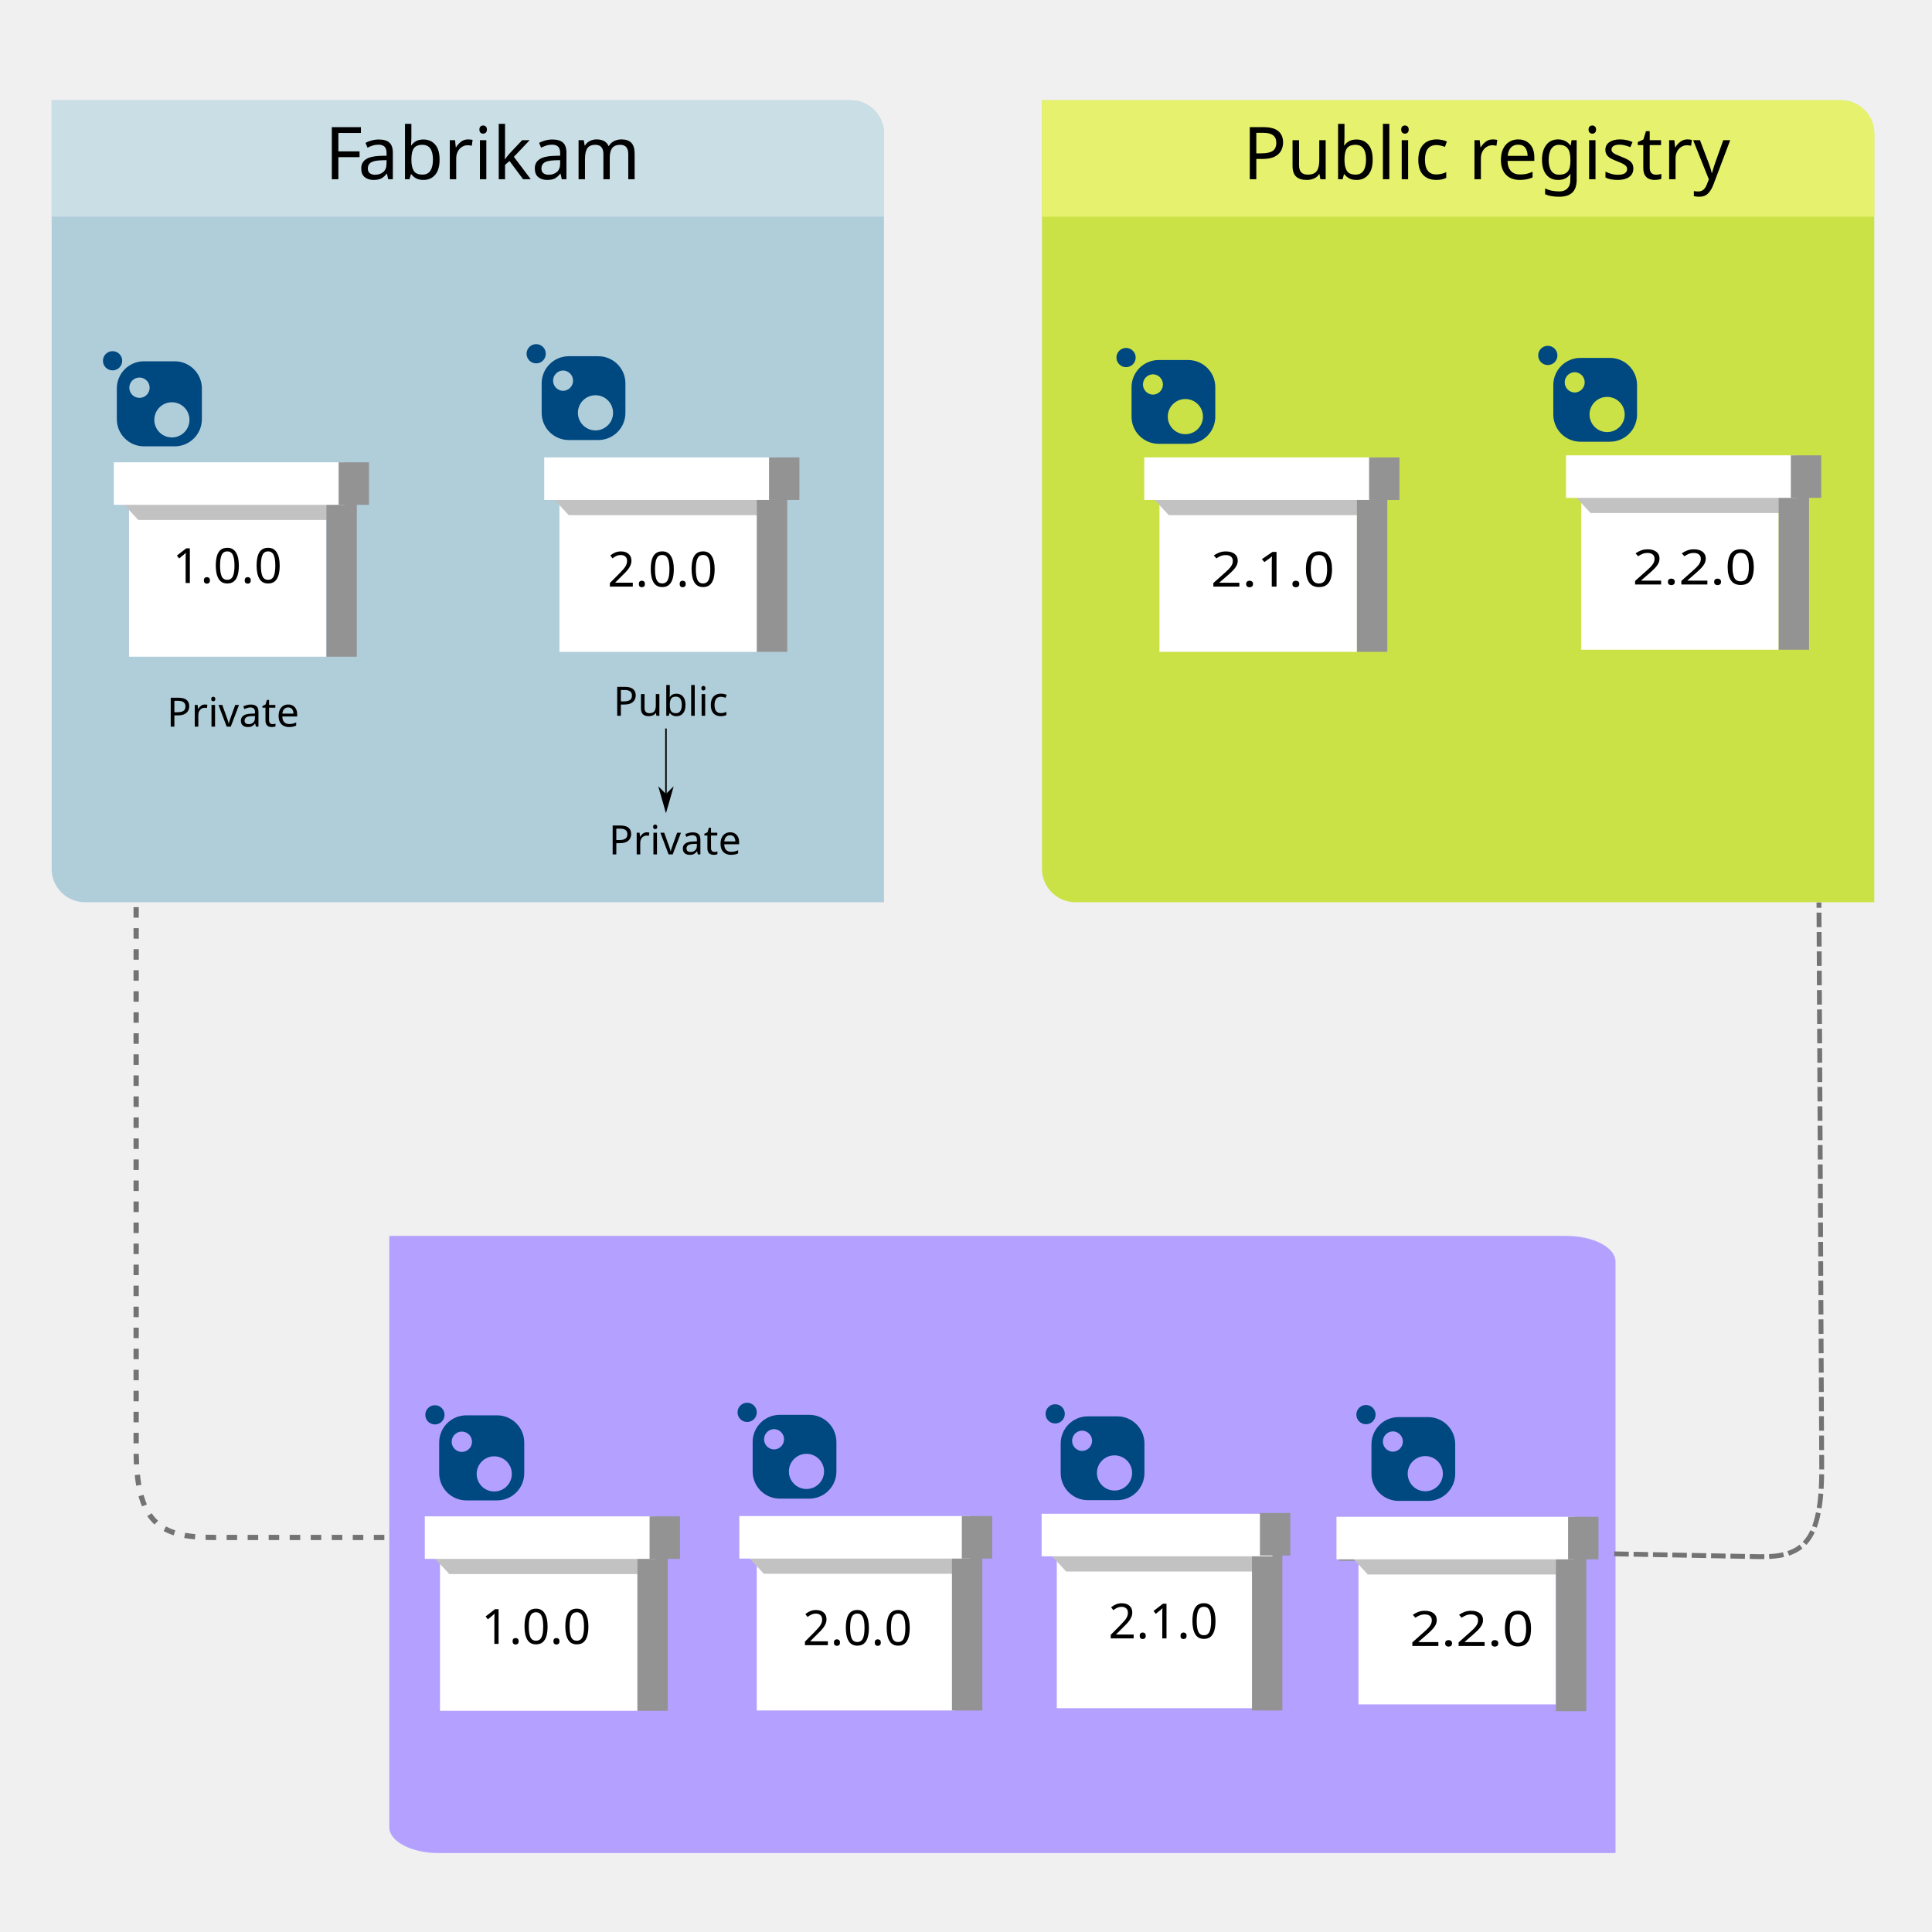
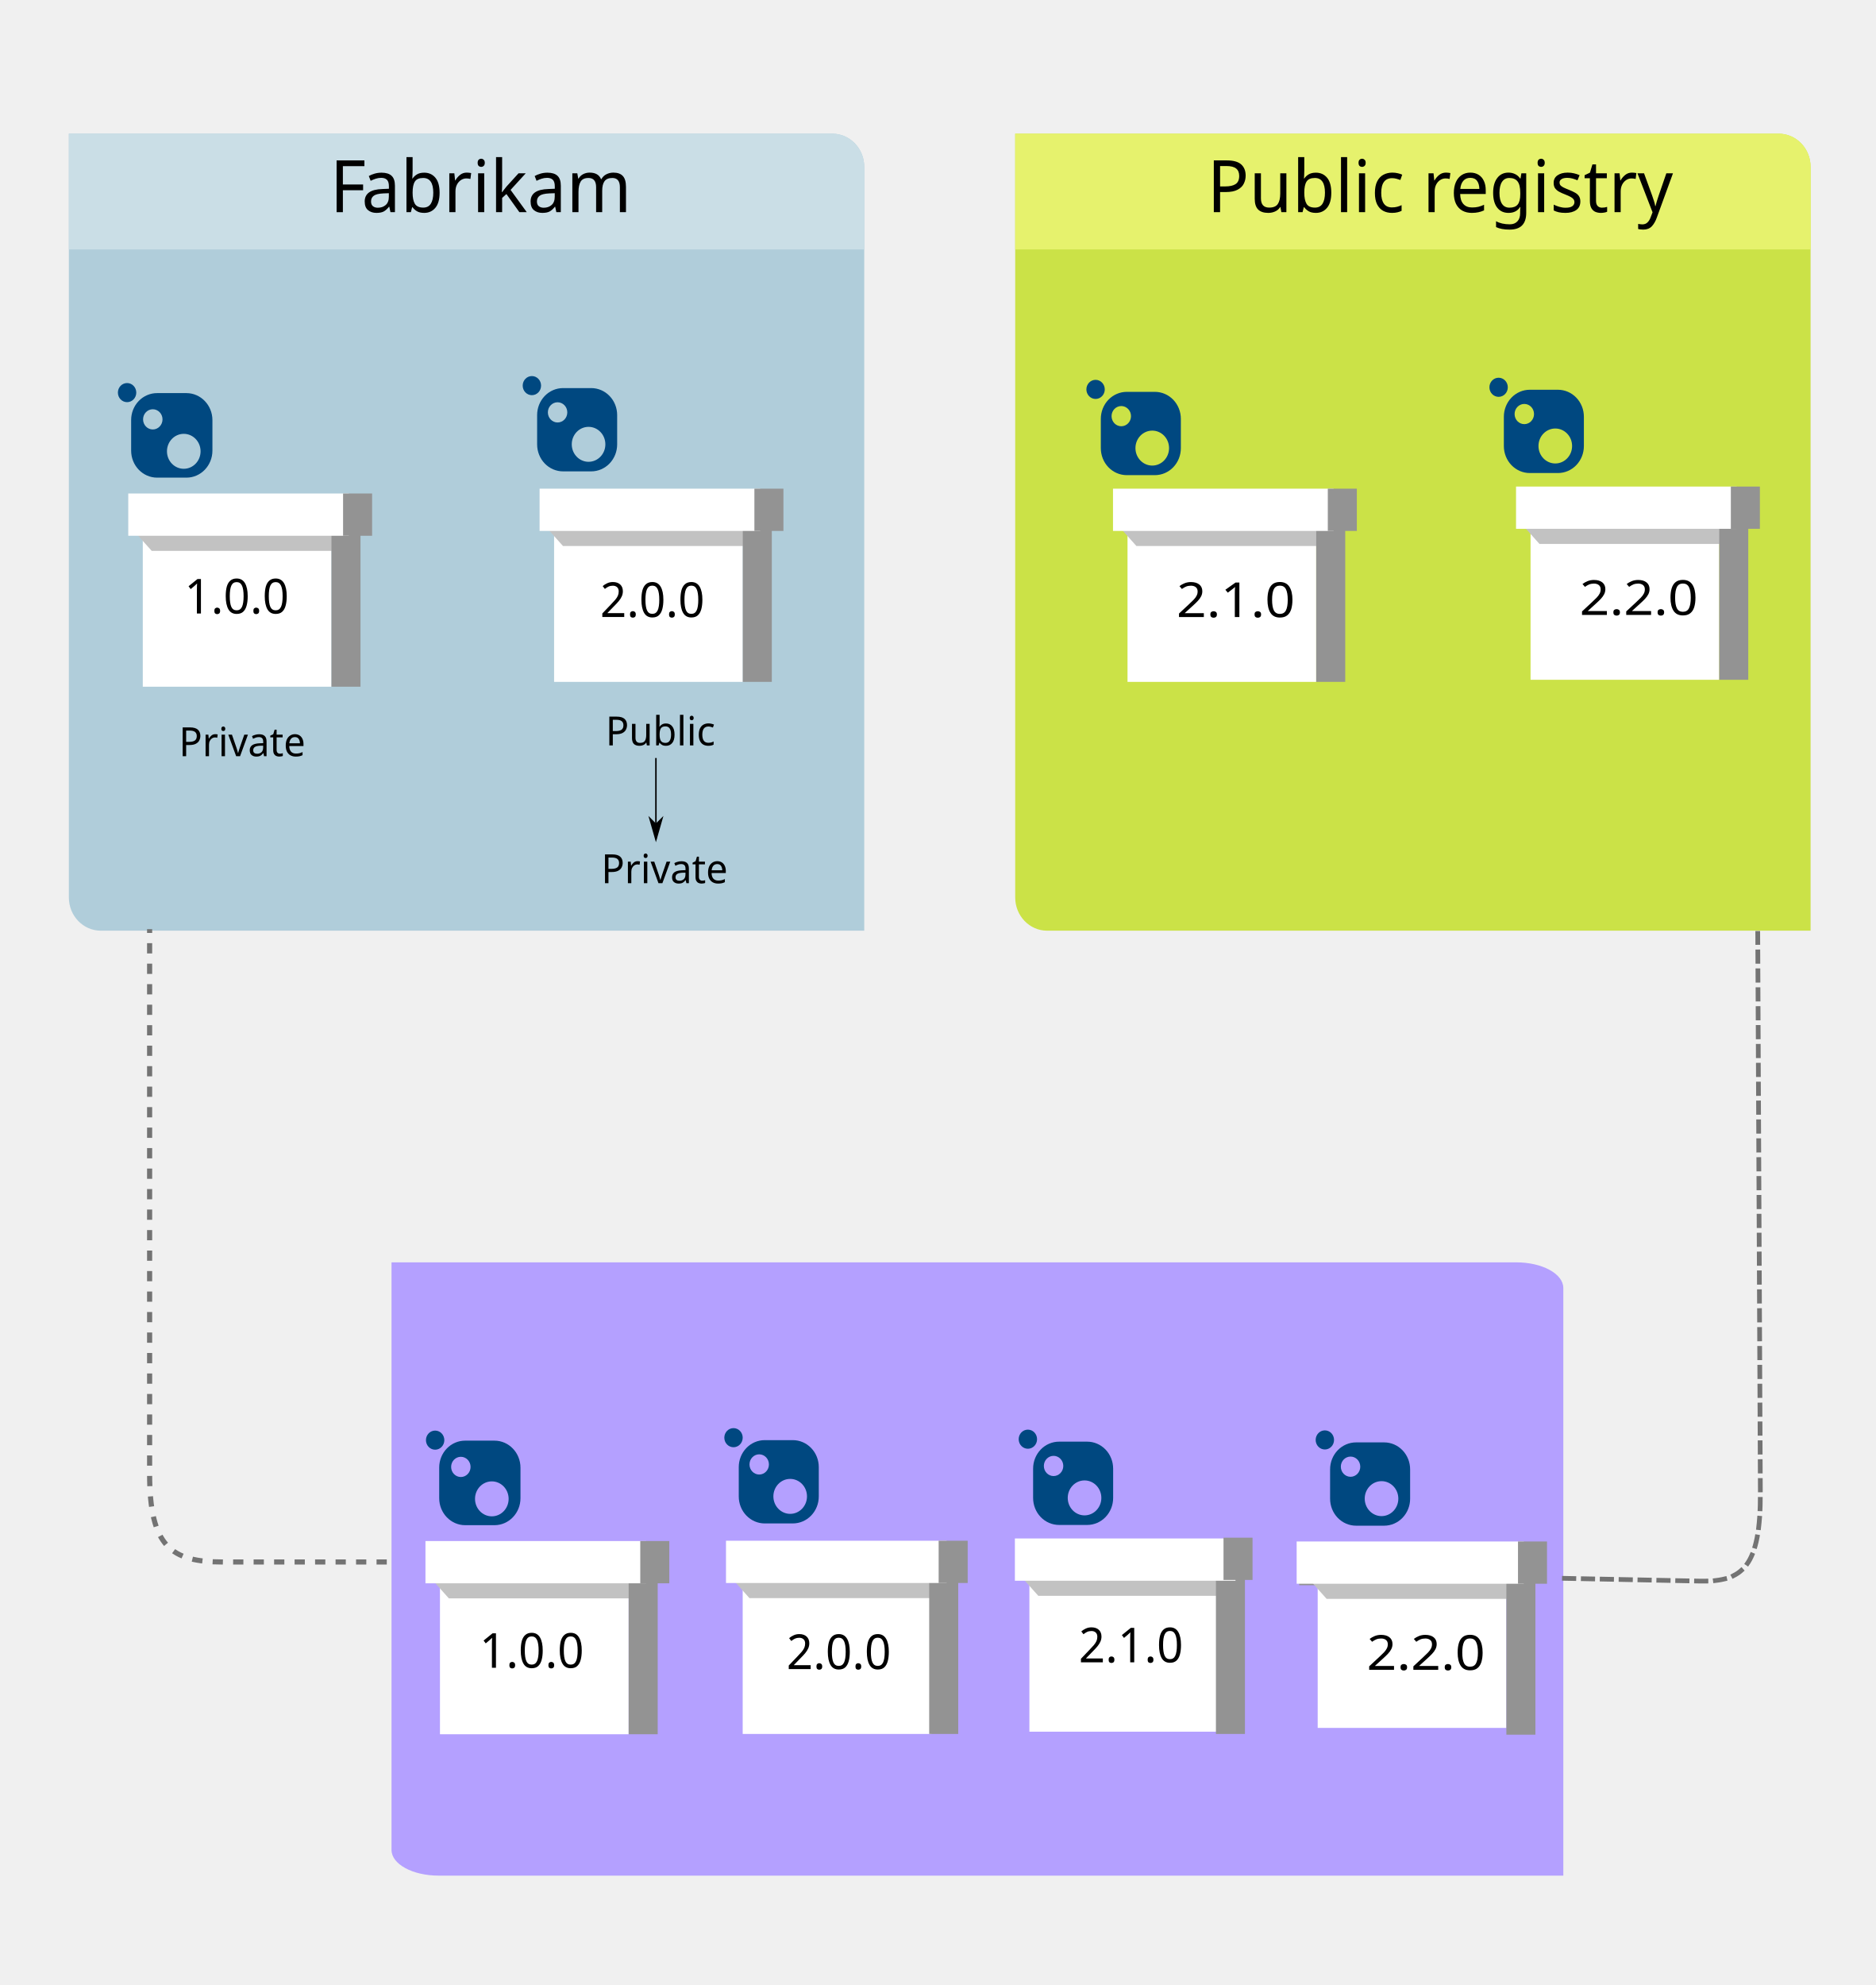
- <svg xmlns="http://www.w3.org/2000/svg" xmlns:ns1="http://www.openswatchbook.org/uri/2009/osb" viewBox="0 0 636 636" version="1.1" id="svg5370">
+ <svg xmlns="http://www.w3.org/2000/svg" xmlns:ns1="http://www.openswatchbook.org/uri/2009/osb" viewBox="0 0 463 490" version="1.1" id="svg5370" width="463" height="490">
  <defs id="defs5374">
    <linearGradient id="linearGradient13520" ns1:paint="solid">
      <stop style="stop-color:#f80000;stop-opacity:1;" offset="0" id="stop13518" />
    </linearGradient>
-     <marker style="overflow:visible;" id="marker7231" refX="0.0" refY="0.0" orient="auto">
-       <path transform="scale(0.8) rotate(180) translate(12.5,0)" style="fill-rule:evenodd;stroke:#000000;stroke-width:1pt;stroke-opacity:1;fill:#000000;fill-opacity:1" d="M 0.0,0.0 L 5.0,-5.0 L -12.5,0.0 L 5.0,5.0 L 0.0,0.0 z " id="path7229" />
+     <marker style="overflow:visible" id="marker7231" refX="0" refY="0" orient="auto">
+       <path transform="matrix(-0.8,0,0,-0.8,-10,0)" style="fill:#000000;fill-opacity:1;fill-rule:evenodd;stroke:#000000;stroke-width:1pt;stroke-opacity:1" d="M 0,0 5,-5 -12.5,0 5,5 Z" id="path7229" />
    </marker>
-     <marker style="overflow:visible" id="marker7013" refX="0.0" refY="0.0" orient="auto">
-       <path transform="scale(0.4) translate(7.4, 1)" style="fill-rule:evenodd;stroke:#000000;stroke-width:1pt;stroke-opacity:1;fill:#000000;fill-opacity:1" d="M -2.5,-1.0 C -2.5,1.76 -4.74,4.0 -7.5,4.0 C -10.26,4.0 -12.5,1.76 -12.5,-1.0 C -12.5,-3.76 -10.26,-6.0 -7.5,-6.0 C -4.74,-6.0 -2.5,-3.76 -2.5,-1.0 z " id="path7011" />
+     <marker style="overflow:visible" id="marker7013" refX="0" refY="0" orient="auto">
+       <path transform="matrix(0.4,0,0,0.4,2.96,0.4)" style="fill:#000000;fill-opacity:1;fill-rule:evenodd;stroke:#000000;stroke-width:1pt;stroke-opacity:1" d="m -2.5,-1 c 0,2.76 -2.24,5 -5,5 -2.76,0 -5,-2.24 -5,-5 0,-2.76 2.24,-5 5,-5 2.76,0 5,2.24 5,5 z" id="path7011" />
    </marker>
-     <marker style="overflow:visible" id="DotS" refX="0.0" refY="0.0" orient="auto">
-       <path transform="scale(0.2) translate(7.4, 1)" style="fill-rule:evenodd;stroke:#000000;stroke-width:1pt;stroke-opacity:1;fill:#000000;fill-opacity:1" d="M -2.5,-1.0 C -2.5,1.76 -4.74,4.0 -7.5,4.0 C -10.26,4.0 -12.5,1.76 -12.5,-1.0 C -12.5,-3.76 -10.26,-6.0 -7.5,-6.0 C -4.74,-6.0 -2.5,-3.76 -2.5,-1.0 z " id="path6500" />
+     <marker style="overflow:visible" id="DotS" refX="0" refY="0" orient="auto">
+       <path transform="matrix(0.2,0,0,0.2,1.48,0.2)" style="fill:#000000;fill-opacity:1;fill-rule:evenodd;stroke:#000000;stroke-width:1pt;stroke-opacity:1" d="m -2.5,-1 c 0,2.76 -2.24,5 -5,5 -2.76,0 -5,-2.24 -5,-5 0,-2.76 2.24,-5 5,-5 2.76,0 5,2.24 5,5 z" id="path6500" />
    </marker>
    <marker style="overflow:visible" id="DotM-6" refX="0" refY="0" orient="auto">
      <path transform="matrix(0.4,0,0,0.4,2.96,0.4)" style="fill:#000000;fill-opacity:1;fill-rule:evenodd;stroke:#000000;stroke-width:1pt;stroke-opacity:1" d="m -2.5,-1 c 0,2.76 -2.24,5 -5,5 -2.76,0 -5,-2.24 -5,-5 0,-2.76 2.24,-5 5,-5 2.76,0 5,2.24 5,5 z" id="path6497-2" />
    </marker>
    <marker style="overflow:visible" id="Arrow1Lend-1" refX="0" refY="0" orient="auto">
      <path transform="matrix(-0.8,0,0,-0.8,-10,0)" style="fill:#000000;fill-opacity:1;fill-rule:evenodd;stroke:#000000;stroke-width:1pt;stroke-opacity:1" d="M 0,0 5,-5 -12.5,0 5,5 Z" id="path6436-7" />
    </marker>
    <marker style="overflow:visible" id="marker7231-9" refX="0" refY="0" orient="auto">
      <path transform="matrix(-0.8,0,0,-0.8,-10,0)" style="fill:#000000;fill-opacity:1;fill-rule:evenodd;stroke:#000000;stroke-width:1pt;stroke-opacity:1" d="M 0,0 5,-5 -12.5,0 5,5 Z" id="path7229-7" />
    </marker>
  </defs>
-   <path d="M343,33H606a11,11,0,0,1,11,11V297a0,0,0,0,1,0,0H354a11,11,0,0,1-11-11V33A0,0,0,0,1,343,33Z" fill="#cbe247" id="path4566" />
-   <path d="M17,33H280a11,11,0,0,1,11,11V297a0,0,0,0,1,0,0H28a11,11,0,0,1-11-11V33A0,0,0,0,1,17,33Z" fill="#b0cdda" id="path4568" />
-   <path d="M291,71.333V44a11,11,0,0,0-11-11H17V71.333Z" fill="#cadee6" id="path4570" />
-   <path d="M617,71.333V44a11,11,0,0,0-11-11H343V71.333Z" fill="#e6f26d" id="path4572" />
-   <text transform="translate(106.906 59)" font-size="24" font-family="SegoeUI, Segoe UI" id="text4578">
-     <tspan letter-spacing="-0.034em" id="tspan4574">F</tspan>
-     <tspan x="10.898" y="0" id="tspan4576">abrikam</tspan>
+   <path d="M 250.633,33 H 439.117 A 7.883,8.198 0 0 1 447,41.198 V 229.742 H 258.517 a 7.883,8.198 0 0 1 -7.883,-8.198 z" fill="#cbe247" id="path4566" style="stroke-width:0.731" />
+   <path d="m 17,33 h 188.483 a 7.883,8.198 0 0 1 7.883,8.198 V 229.742 H 24.883 A 7.883,8.198 0 0 1 17,221.544 Z" fill="#b0cdda" id="path4568" style="stroke-width:0.731" />
+   <path d="M 213.367,61.567 V 41.198 A 7.883,8.198 0 0 0 205.483,33 H 17 v 28.567 z" fill="#cadee6" id="path4570" style="stroke-width:0.731" />
+   <path d="M 447,61.567 V 41.198 A 7.883,8.198 0 0 0 439.117,33 H 250.633 v 28.567 z" fill="#e6f26d" id="path4572" style="stroke-width:0.731" />
+   <text transform="scale(0.9806461,1.019736)" font-size="17.54px" font-family="SegoeUI, 'Segoe UI'" id="text4578" x="83.04" y="51.362" style="stroke-width:0.731">
+     <tspan letter-spacing="-0.034em" id="tspan4574" style="stroke-width:0.619">F</tspan>
+     <tspan x="91.004" y="51.362" id="tspan4576" style="stroke-width:0.731">abrikam</tspan>
  </text>
-   <text font-size="24" font-family="SegoeUI, Segoe UI" id="text4580" style="font-style:normal;font-variant:normal;font-weight:normal;font-stretch:normal;font-size:24px;font-family:SegoeUI, 'Segoe UI';-inkscape-font-specification:'SegoeUI, Segoe UI, Normal';font-variant-ligatures:normal;font-variant-caps:normal;font-variant-numeric:normal;font-variant-east-asian:normal" x="409.087" y="59">
-     <tspan id="tspan5482" x="409.087" y="59">Public registry</tspan>
+   <text font-size="24" font-family="SegoeUI, Segoe UI" id="text4580" style="font-style:normal;font-variant:normal;font-weight:normal;font-stretch:normal;font-size:17.54px;font-family:SegoeUI, 'Segoe UI';-inkscape-font-specification:'SegoeUI, Segoe UI, Normal';font-variant-ligatures:normal;font-variant-caps:normal;font-variant-numeric:normal;font-variant-east-asian:normal;stroke-width:0.731" x="303.877" y="51.362" transform="scale(0.9806461,1.019736)">
+     <tspan id="tspan5482" x="303.877" y="51.362" style="stroke-width:0.731">Public registry</tspan>
  </text>
-   <path d="m 128.155,406.859 h 387.456 a 16.205,8.496 0 0 1 16.205,8.496 V 610 H 144.361 a 16.205,8.496 0 0 1 -16.205,-8.496 z" fill="#b4a0ff" id="path4600" style="stroke-width:1.067" />
-   <path d="m 256.716,465.752 a 8.932,8.932 0 0 0 -8.949,8.955 v 9.678 a 8.932,8.932 0 0 0 8.949,8.955 h 9.673 a 8.933,8.933 0 0 0 8.95,-8.955 v -9.678 a 8.933,8.933 0 0 0 -8.95,-8.955 z m -1.9,4.7 a 3.347,3.347 0 0 1 0,6.693 v 0 a 3.347,3.347 0 0 1 0,-6.693 z m 10.667,8.14 a 5.789,5.789 0 1 1 -5.786,5.789 5.788,5.788 0 0 1 5.786,-5.789 z m -19.523,-16.821 a 3.166,3.166 0 1 1 -3.165,3.166 3.165,3.165 0 0 1 3.165,-3.166 z" fill="#004880" id="path4820" />
-   <rect x="255" y="229" width="0" height="0" fill="#447995" id="rect4872" />
-   <path d="m 358.118,466.253 a 8.932,8.932 0 0 0 -8.949,8.955 v 9.678 a 8.932,8.932 0 0 0 8.949,8.955 h 9.673 a 8.933,8.933 0 0 0 8.95,-8.955 v -9.678 a 8.933,8.933 0 0 0 -8.95,-8.955 z m -1.9,4.7 a 3.347,3.347 0 0 1 0,6.693 v 0 a 3.347,3.347 0 0 1 0,-6.693 z m 10.667,8.14 a 5.789,5.789 0 1 1 -5.786,5.789 5.788,5.788 0 0 1 5.786,-5.789 z m -19.523,-16.821 a 3.166,3.166 0 1 1 -3.165,3.166 3.165,3.165 0 0 1 3.165,-3.166 z" fill="#004880" id="path5178" />
-   <rect x="249.125" y="507.071" width="65" height="56" fill="#ffffff" id="rect4584-5" />
-   <polygon points="123,130 54.499,130 60.069,136 123,136 " fill="#c2c2c2" id="polygon4586-2" transform="translate(191.3765,382.0706)" />
-   <rect x="313.376" y="507.071" width="10" height="56" fill="#939393" id="rect4588-9" />
-   <rect x="243.376" y="499.071" width="76" height="14" fill="#ffffff" id="rect4590-5" />
-   <rect x="316.628" y="499.071" width="10" height="14" fill="#939393" id="rect4592-7" />
-   <rect x="347.892" y="506.322" width="65" height="56" fill="#ffffff" id="rect4584-5-8" />
-   <polygon points="123,130 54.499,130 60.069,136 123,136 " fill="#c2c2c2" id="polygon4586-2-8" transform="translate(290.8918,381.3224)" />
-   <rect x="412.144" y="510.064" width="10" height="53.007" fill="#939393" id="rect4588-9-4" style="stroke-width:0.973" />
-   <rect x="342.892" y="498.322" width="76" height="14" fill="#ffffff" id="rect4590-5-7" />
-   <rect x="440.835" y="499.819" width="10" height="14" fill="#939393" id="rect4592-7-7" />
-   <text font-size="16px" font-family="SegoeUI, 'Segoe UI'" id="text5176" x="364.874" y="539.348" style="font-style:normal;font-variant:normal;font-weight:normal;font-stretch:normal;font-size:16px;font-family:SegoeUI, 'Segoe UI';-inkscape-font-specification:'SegoeUI, Segoe UI, Normal';font-variant-ligatures:normal;font-variant-caps:normal;font-variant-numeric:normal;font-variant-east-asian:normal">
-     <tspan id="tspan13394" x="364.874" y="539.348">2.1.0</tspan>
+   <path d="M 96.661,311.612 H 374.338 a 11.614,6.332 0 0 1 11.614,6.332 V 463 H 108.275 a 11.614,6.332 0 0 1 -11.614,-6.332 z" fill="#b4a0ff" id="path4600" style="stroke-width:0.78" />
+   <path d="m 188.796,355.501 a 6.401,6.656 0 0 0 -6.413,6.674 v 7.212 a 6.401,6.656 0 0 0 6.413,6.674 h 6.932 a 6.402,6.657 0 0 0 6.414,-6.674 v -7.212 a 6.402,6.657 0 0 0 -6.414,-6.674 z m -1.362,3.503 a 2.399,2.494 0 0 1 0,4.988 v 0 a 2.399,2.494 0 0 1 0,-4.988 z m 7.645,6.066 a 4.149,4.314 0 1 1 -4.147,4.314 4.148,4.313 0 0 1 4.147,-4.314 z M 181.088,352.534 a 2.269,2.359 0 1 1 -2.268,2.359 2.268,2.359 0 0 1 2.268,-2.359 z" fill="#004880" id="path4820" style="stroke-width:0.731" />
+   <rect x="187.567" y="179.066" width="0" height="0" fill="#447995" id="rect4872" style="stroke-width:0.731" />
+   <path d="m 261.468,355.875 a 6.401,6.656 0 0 0 -6.413,6.674 v 7.212 a 6.401,6.656 0 0 0 6.413,6.674 h 6.932 a 6.402,6.657 0 0 0 6.414,-6.674 v -7.212 a 6.402,6.657 0 0 0 -6.414,-6.674 z m -1.362,3.503 a 2.399,2.494 0 0 1 0,4.988 v 0 a 2.399,2.494 0 0 1 0,-4.988 z m 7.645,6.066 a 4.149,4.314 0 1 1 -4.147,4.314 4.148,4.313 0 0 1 4.147,-4.314 z M 253.76,352.908 a 2.269,2.359 0 1 1 -2.268,2.359 2.268,2.359 0 0 1 2.268,-2.359 z" fill="#004880" id="path5178" style="stroke-width:0.731" />
+   <rect x="183.356" y="386.294" width="46.583" height="41.733" fill="#ffffff" id="rect4584-5" style="stroke-width:0.731" />
+   <polygon points="123,136 123,130 54.499,130 60.069,136 " fill="#c2c2c2" id="polygon4586-2" transform="matrix(0.7166667,0,0,0.745234,141.9698,293.1393)" />
+   <rect x="229.403" y="386.294" width="7.167" height="41.733" fill="#939393" id="rect4588-9" style="stroke-width:0.731" />
+   <rect x="179.236" y="380.332" width="54.467" height="10.433" fill="#ffffff" id="rect4590-5" style="stroke-width:0.731" />
+   <rect x="231.734" y="380.332" width="7.167" height="10.433" fill="#939393" id="rect4592-7" style="stroke-width:0.731" />
+   <rect x="254.139" y="385.736" width="46.583" height="41.733" fill="#ffffff" id="rect4584-5-8" style="stroke-width:0.731" />
+   <polygon points="123,136 123,130 54.499,130 60.069,136 " fill="#c2c2c2" id="polygon4586-2-8" transform="matrix(0.7166667,0,0,0.745234,213.2891,292.5817)" />
+   <rect x="300.186" y="388.524" width="7.167" height="39.503" fill="#939393" id="rect4588-9-4" style="stroke-width:0.711" />
+   <rect x="250.556" y="379.774" width="54.467" height="10.433" fill="#ffffff" id="rect4590-5-7" style="stroke-width:0.731" />
+   <rect x="320.749" y="380.889" width="7.167" height="10.433" fill="#939393" id="rect4592-7-7" style="stroke-width:0.731" />
+   <text font-size="16px" font-family="SegoeUI, 'Segoe UI'" id="text5176" x="271.566" y="402.406" style="font-style:normal;font-variant:normal;font-weight:normal;font-stretch:normal;font-size:11.693px;font-family:SegoeUI, 'Segoe UI';-inkscape-font-specification:'SegoeUI, Segoe UI, Normal';font-variant-ligatures:normal;font-variant-caps:normal;font-variant-numeric:normal;font-variant-east-asian:normal;stroke-width:0.731" transform="scale(0.9806461,1.019736)">
+     <tspan id="tspan13394" x="271.566" y="402.406" style="stroke-width:0.731">2.1.0</tspan>
  </text>
-   <text font-size="16px" font-family="SegoeUI, 'Segoe UI'" id="text4644" x="264.22" y="541.586" style="font-style:normal;font-variant:normal;font-weight:normal;font-stretch:normal;font-size:16px;font-family:SegoeUI, 'Segoe UI';-inkscape-font-specification:'SegoeUI, Segoe UI, Normal';font-variant-ligatures:normal;font-variant-caps:normal;font-variant-numeric:normal;font-variant-east-asian:normal">
-     <tspan id="tspan13392" x="264.22" y="541.586">2.0.0</tspan>
+   <text font-size="16px" font-family="SegoeUI, 'Segoe UI'" id="text4644" x="198.006" y="404.041" style="font-style:normal;font-variant:normal;font-weight:normal;font-stretch:normal;font-size:11.693px;font-family:SegoeUI, 'Segoe UI';-inkscape-font-specification:'SegoeUI, Segoe UI, Normal';font-variant-ligatures:normal;font-variant-caps:normal;font-variant-numeric:normal;font-variant-east-asian:normal;stroke-width:0.731" transform="scale(0.9806461,1.019736)">
+     <tspan id="tspan13392" x="198.006" y="404.041" style="stroke-width:0.731">2.0.0</tspan>
  </text>
-   <path d="m 144.576,474.835 v 10.135 a 8.95,8.95 0 0 0 8.95,8.95 h 10.1 a 8.95,8.95 0 0 0 8.95,-8.95 v -10.095 a 8.955,8.955 0 0 0 -8.955,-8.955 h -10.095 a 8.917,8.917 0 0 0 -8.95,8.915 z m 7.458,-3.565 a 3.347,3.347 0 0 1 0,6.694 v 0 a 3.347,3.347 0 0 1 0,-6.694 z m 10.667,8.141 a 5.789,5.789 0 1 1 -5.786,5.789 5.788,5.788 0 0 1 5.786,-5.789 z m -19.525,-16.824 a 3.166,3.166 0 1 1 -3.165,3.165 3.164,3.164 0 0 1 3.165,-3.165 z" fill="#004880" id="path4598" />
-   <rect x="144.842" y="507.172" width="65" height="56" fill="#ffffff" id="rect4584" />
-   <polygon points="60.069,136 123,136 123,130 54.499,130 " fill="#c2c2c2" id="polygon4586" transform="translate(87.84237,382.1718)" />
-   <rect x="209.842" y="507.172" width="10" height="56" fill="#939393" id="rect4588" />
-   <rect x="139.842" y="499.172" width="76" height="14" fill="#ffffff" id="rect4590" />
-   <rect x="213.842" y="499.172" width="10" height="14" fill="#939393" id="rect4592" />
-   <text font-size="16px" font-family="SegoeUI, 'Segoe UI'" id="text4596" x="158.443" y="541.158" style="font-style:normal;font-variant:normal;font-weight:normal;font-stretch:normal;font-size:16px;font-family:SegoeUI, 'Segoe UI';-inkscape-font-specification:'SegoeUI, Segoe UI, Normal';font-variant-ligatures:normal;font-variant-caps:normal;font-variant-numeric:normal;font-variant-east-asian:normal">
-     <tspan id="tspan13390" x="158.443" y="541.158">1.0.0</tspan>
+   <path d="m 108.43,362.27 v 7.553 a 6.414,6.67 0 0 0 6.414,6.67 h 7.238 a 6.414,6.67 0 0 0 6.414,-6.67 v -7.523 a 6.418,6.674 0 0 0 -6.418,-6.674 h -7.235 a 6.391,6.645 0 0 0 -6.414,6.644 z m 5.345,-2.657 a 2.399,2.494 0 0 1 0,4.989 v 0 a 2.399,2.494 0 0 1 0,-4.989 z m 7.645,6.067 a 4.149,4.314 0 1 1 -4.147,4.314 4.148,4.313 0 0 1 4.147,-4.314 z m -13.993,-12.538 a 2.269,2.359 0 1 1 -2.268,2.359 2.268,2.358 0 0 1 2.268,-2.359 z" fill="#004880" id="path4598" style="stroke-width:0.731" />
+   <rect x="108.62" y="386.369" width="46.583" height="41.733" fill="#ffffff" id="rect4584" style="stroke-width:0.731" />
+   <polygon points="54.499,130 60.069,136 123,136 123,130 " fill="#c2c2c2" id="polygon4586" transform="matrix(0.7166667,0,0,0.745234,67.77036,293.2147)" />
+   <rect x="155.204" y="386.369" width="7.167" height="41.733" fill="#939393" id="rect4588" style="stroke-width:0.731" />
+   <rect x="105.037" y="380.407" width="54.467" height="10.433" fill="#ffffff" id="rect4590" style="stroke-width:0.731" />
+   <rect x="158.07" y="380.407" width="7.167" height="10.433" fill="#939393" id="rect4592" style="stroke-width:0.731" />
+   <text font-size="16px" font-family="SegoeUI, 'Segoe UI'" id="text4596" x="120.704" y="403.728" style="font-style:normal;font-variant:normal;font-weight:normal;font-stretch:normal;font-size:11.693px;font-family:SegoeUI, 'Segoe UI';-inkscape-font-specification:'SegoeUI, Segoe UI, Normal';font-variant-ligatures:normal;font-variant-caps:normal;font-variant-numeric:normal;font-variant-east-asian:normal;stroke-width:0.731" transform="scale(0.9806461,1.019736)">
+     <tspan id="tspan13390" x="120.704" y="403.728" style="stroke-width:0.731">1.0.0</tspan>
  </text>
-   <path d="m 187.26,117.267 a 8.932,8.932 0 0 0 -8.949,8.955 v 9.678 a 8.932,8.932 0 0 0 8.949,8.955 h 9.673 a 8.933,8.933 0 0 0 8.95,-8.955 v -9.678 a 8.933,8.933 0 0 0 -8.95,-8.955 z m -1.9,4.7 a 3.347,3.347 0 0 1 0,6.693 v 0 a 3.347,3.347 0 0 1 0,-6.693 z m 10.667,8.14 a 5.789,5.789 0 1 1 -5.786,5.789 5.788,5.788 0 0 1 5.786,-5.789 z m -19.523,-16.821 a 3.166,3.166 0 1 1 -3.165,3.166 3.165,3.165 0 0 1 3.165,-3.166 z" fill="#004880" id="path4820-0" />
-   <path d="m 381.443,118.517 a 8.932,8.932 0 0 0 -8.949,8.955 v 9.678 a 8.932,8.932 0 0 0 8.949,8.955 h 9.673 a 8.933,8.933 0 0 0 8.95,-8.955 v -9.678 a 8.933,8.933 0 0 0 -8.95,-8.955 z m -1.9,4.7 a 3.347,3.347 0 0 1 0,6.693 v 0 a 3.347,3.347 0 0 1 0,-6.693 z m 10.667,8.14 a 5.789,5.789 0 1 1 -5.786,5.789 5.788,5.788 0 0 1 5.786,-5.789 z m -19.523,-16.821 a 3.166,3.166 0 1 1 -3.165,3.166 3.165,3.165 0 0 1 3.165,-3.166 z" fill="#004880" id="path5178-0" />
-   <rect x="184.158" y="158.586" width="65" height="56" fill="#ffffff" id="rect4584-5-2" />
-   <polygon points="123,130 54.499,130 60.069,136 123,136 " fill="#c2c2c2" id="polygon4586-2-1" transform="translate(127.1578,33.58645)" />
-   <rect x="249.158" y="158.586" width="10" height="56" fill="#939393" id="rect4588-9-3" />
-   <rect x="179.158" y="150.586" width="76" height="14" fill="#ffffff" id="rect4590-5-9" />
-   <rect x="253.158" y="150.586" width="10" height="14" fill="#939393" id="rect4592-7-1" />
-   <rect x="381.692" y="158.586" width="65" height="56" fill="#ffffff" id="rect4584-5-8-7" />
-   <polygon points="60.069,136 123,136 123,130 54.499,130 " fill="#c2c2c2" id="polygon4586-2-8-1" transform="translate(324.6919,33.58646)" />
-   <rect x="446.692" y="158.586" width="10" height="56" fill="#939393" id="rect4588-9-4-5" />
-   <rect x="376.692" y="150.586" width="76" height="14" fill="#ffffff" id="rect4590-5-7-5" />
-   <rect x="450.692" y="150.586" width="10" height="14" fill="#939393" id="rect4592-7-7-6" />
-   <text font-size="16px" font-family="SegoeUI, 'Segoe UI'" id="text5176-0" x="374.465" y="205.535" style="font-style:normal;font-variant:normal;font-weight:normal;font-stretch:normal;font-size:17.03px;font-family:SegoeUI, 'Segoe UI';-inkscape-font-specification:'SegoeUI, Segoe UI, Normal';font-variant-ligatures:normal;font-variant-caps:normal;font-variant-numeric:normal;font-variant-east-asian:normal;stroke-width:1.064" transform="scale(1.064347,0.9395429)">
-     <tspan id="tspan13384" x="374.465" y="205.535">2.1.0</tspan>
+   <path d="m 139.019,95.799 a 6.401,6.656 0 0 0 -6.413,6.674 v 7.212 a 6.401,6.656 0 0 0 6.413,6.674 h 6.932 a 6.402,6.657 0 0 0 6.414,-6.674 v -7.212 a 6.402,6.657 0 0 0 -6.414,-6.674 z m -1.362,3.503 a 2.399,2.494 0 0 1 0,4.988 v 0 a 2.399,2.494 0 0 1 0,-4.988 z m 7.645,6.066 a 4.149,4.314 0 1 1 -4.147,4.314 4.148,4.313 0 0 1 4.147,-4.314 z M 131.311,92.832 a 2.269,2.359 0 1 1 -2.268,2.359 2.268,2.359 0 0 1 2.268,-2.359 z" fill="#004880" id="path4820-0" style="stroke-width:0.731" />
+   <path d="m 278.184,96.73 a 6.401,6.656 0 0 0 -6.413,6.674 v 7.212 a 6.401,6.656 0 0 0 6.413,6.674 h 6.932 a 6.402,6.657 0 0 0 6.414,-6.674 v -7.212 a 6.402,6.657 0 0 0 -6.414,-6.674 z m -1.362,3.503 a 2.399,2.494 0 0 1 0,4.988 v 0 a 2.399,2.494 0 0 1 0,-4.988 z m 7.645,6.066 a 4.149,4.314 0 1 1 -4.147,4.314 4.148,4.313 0 0 1 4.147,-4.314 z M 270.476,93.763 a 2.269,2.359 0 1 1 -2.268,2.359 2.268,2.359 0 0 1 2.268,-2.359 z" fill="#004880" id="path5178-0" style="stroke-width:0.731" />
+   <rect x="136.796" y="126.591" width="46.583" height="41.733" fill="#ffffff" id="rect4584-5-2" style="stroke-width:0.731" />
+   <polygon points="123,136 123,130 54.499,130 60.069,136 " fill="#c2c2c2" id="polygon4586-2-1" transform="matrix(0.7166667,0,0,0.745234,95.94641,33.43704)" />
+   <rect x="183.38" y="126.591" width="7.167" height="41.733" fill="#939393" id="rect4588-9-3" style="stroke-width:0.731" />
+   <rect x="133.213" y="120.629" width="54.467" height="10.433" fill="#ffffff" id="rect4590-5-9" style="stroke-width:0.731" />
+   <rect x="186.246" y="120.629" width="7.167" height="10.433" fill="#939393" id="rect4592-7-1" style="stroke-width:0.731" />
+   <rect x="278.363" y="126.591" width="46.583" height="41.733" fill="#ffffff" id="rect4584-5-8-7" style="stroke-width:0.731" />
+   <polygon points="54.499,130 60.069,136 123,136 123,130 " fill="#c2c2c2" id="polygon4586-2-8-1" transform="matrix(0.7166667,0,0,0.745234,237.5125,33.43705)" />
+   <rect x="324.946" y="126.591" width="7.167" height="41.733" fill="#939393" id="rect4588-9-4-5" style="stroke-width:0.731" />
+   <rect x="274.779" y="120.629" width="54.467" height="10.433" fill="#ffffff" id="rect4590-5-7-5" style="stroke-width:0.731" />
+   <rect x="327.812" y="120.629" width="7.167" height="10.433" fill="#939393" id="rect4592-7-7-6" style="stroke-width:0.731" />
+   <text font-size="16px" font-family="SegoeUI, 'Segoe UI'" id="text5176-0" x="278.278" y="158.982" style="font-style:normal;font-variant:normal;font-weight:normal;font-stretch:normal;font-size:12.445px;font-family:SegoeUI, 'Segoe UI';-inkscape-font-specification:'SegoeUI, Segoe UI, Normal';font-variant-ligatures:normal;font-variant-caps:normal;font-variant-numeric:normal;font-variant-east-asian:normal;stroke-width:0.778" transform="scale(1.043748,0.9580856)">
+     <tspan id="tspan13384" x="278.278" y="158.982" style="stroke-width:0.778">2.1.0</tspan>
  </text>
-   <text font-size="16px" font-family="SegoeUI, 'Segoe UI'" id="text4644-2" x="200.001" y="193.101" style="-inkscape-font-specification:'SegoeUI, Segoe UI, Normal';font-family:SegoeUI, 'Segoe UI';font-weight:normal;font-style:normal;font-stretch:normal;font-variant:normal;font-size:16px;font-variant-ligatures:normal;font-variant-caps:normal;font-variant-numeric:normal;font-variant-east-asian:normal;">
-     <tspan id="tspan13386">2.0.0</tspan>
+   <text font-size="16px" font-family="SegoeUI, 'Segoe UI'" id="text4644-2" x="151.075" y="149.365" style="font-style:normal;font-variant:normal;font-weight:normal;font-stretch:normal;font-size:11.693px;font-family:SegoeUI, 'Segoe UI';-inkscape-font-specification:'SegoeUI, Segoe UI, Normal';font-variant-ligatures:normal;font-variant-caps:normal;font-variant-numeric:normal;font-variant-east-asian:normal;stroke-width:0.731" transform="scale(0.9806461,1.019736)">
+     <tspan id="tspan13386" x="151.075" y="149.365" style="stroke-width:0.731">2.0.0</tspan>
  </text>
-   <path d="m 38.457,127.847 v 10.135 a 8.95,8.95 0 0 0 8.95,8.95 h 10.1 a 8.95,8.95 0 0 0 8.95,-8.95 v -10.095 a 8.955,8.955 0 0 0 -8.955,-8.955 h -10.095 a 8.917,8.917 0 0 0 -8.95,8.915 z m 7.458,-3.565 a 3.347,3.347 0 0 1 0,6.694 v 0 a 3.347,3.347 0 0 1 0,-6.694 z m 10.667,8.141 a 5.789,5.789 0 1 1 -5.786,5.789 5.788,5.788 0 0 1 5.786,-5.789 z m -19.525,-16.824 a 3.166,3.166 0 1 1 -3.165,3.165 3.164,3.164 0 0 1 3.165,-3.165 z" fill="#004880" id="path4598-4" />
-   <rect x="42.464" y="160.184" width="65" height="56" fill="#ffffff" id="rect4584-9" />
-   <polygon points="123,130 54.499,130 60.069,136 123,136 " fill="#c2c2c2" id="polygon4586-3" transform="translate(-14.53633,35.1841)" />
-   <rect x="107.464" y="160.184" width="10" height="56" fill="#939393" id="rect4588-3" />
-   <rect x="37.464" y="152.184" width="76" height="14" fill="#ffffff" id="rect4590-8" />
-   <rect x="111.464" y="152.184" width="10" height="14" fill="#939393" id="rect4592-5" />
-   <text font-size="16px" font-family="SegoeUI, 'Segoe UI'" id="text4596-1" x="56.813" y="191.925" style="font-style:normal;font-variant:normal;font-weight:normal;font-stretch:normal;font-size:16px;font-family:SegoeUI, 'Segoe UI';-inkscape-font-specification:'SegoeUI, Segoe UI, Normal';font-variant-ligatures:normal;font-variant-caps:normal;font-variant-numeric:normal;font-variant-east-asian:normal">
-     <tspan id="tspan13388" x="56.813" y="191.925">1.0.0</tspan>
+   <path d="m 32.377,103.683 v 7.553 a 6.414,6.67 0 0 0 6.414,6.67 h 7.238 a 6.414,6.67 0 0 0 6.414,-6.67 v -7.523 a 6.418,6.674 0 0 0 -6.418,-6.674 h -7.235 a 6.391,6.645 0 0 0 -6.414,6.644 z m 5.345,-2.657 a 2.399,2.494 0 0 1 0,4.989 v 0 a 2.399,2.494 0 0 1 0,-4.989 z m 7.645,6.067 a 4.149,4.314 0 1 1 -4.147,4.314 4.148,4.313 0 0 1 4.147,-4.314 z M 31.374,94.556 a 2.269,2.359 0 1 1 -2.268,2.359 2.268,2.358 0 0 1 2.268,-2.359 z" fill="#004880" id="path4598-4" style="stroke-width:0.731" />
+   <rect x="35.249" y="127.782" width="46.583" height="41.733" fill="#ffffff" id="rect4584-9" style="stroke-width:0.731" />
+   <polygon points="123,136 123,130 54.499,130 60.069,136 " fill="#c2c2c2" id="polygon4586-3" transform="matrix(0.7166667,0,0,0.745234,-5.601037,34.62767)" />
+   <rect x="81.832" y="127.782" width="7.167" height="41.733" fill="#939393" id="rect4588-3" style="stroke-width:0.731" />
+   <rect x="31.666" y="121.82" width="54.467" height="10.433" fill="#ffffff" id="rect4590-8" style="stroke-width:0.731" />
+   <rect x="84.699" y="121.82" width="7.167" height="10.433" fill="#939393" id="rect4592-5" style="stroke-width:0.731" />
+   <text font-size="16px" font-family="SegoeUI, 'Segoe UI'" id="text4596-1" x="46.431" y="148.506" style="font-style:normal;font-variant:normal;font-weight:normal;font-stretch:normal;font-size:11.693px;font-family:SegoeUI, 'Segoe UI';-inkscape-font-specification:'SegoeUI, Segoe UI, Normal';font-variant-ligatures:normal;font-variant-caps:normal;font-variant-numeric:normal;font-variant-east-asian:normal;stroke-width:0.731" transform="scale(0.9806461,1.019736)">
+     <tspan id="tspan13388" x="46.431" y="148.506" style="stroke-width:0.731">1.0.0</tspan>
  </text>
-   <path d="M 126.521,506.114 H 70.073 c -17.826,0 -25.253,-5.039 -25.253,-29.227 V 296.483" fill="none" stroke="#737373" stroke-miterlimit="10" stroke-width="1.73" stroke-dasharray="3.461, 3.461" id="path13122" />
-   <path d="m 532.192,511.529 46.739,0.914 c 14.76,0.289 20.884,-4.758 20.764,-29.561 l -0.902,-184.986" fill="none" stroke="#737373" stroke-miterlimit="10" stroke-width="1.73" stroke-dasharray="3.461, 3.461" id="path13122-7" style="stroke-width:1.594;stroke-linecap:square;stroke-linejoin:round;stroke-miterlimit:10;stroke-dasharray:3.188, 3.188;stroke-dashoffset:0;paint-order:markers stroke fill" />
-   <path d="m 520.282,117.819 a 8.932,8.932 0 0 0 -8.949,8.955 v 9.678 a 8.932,8.932 0 0 0 8.949,8.955 h 9.673 a 8.933,8.933 0 0 0 8.95,-8.955 v -9.678 a 8.933,8.933 0 0 0 -8.95,-8.955 z m -1.9,4.7 a 3.347,3.347 0 0 1 0,6.693 v 0 a 3.347,3.347 0 0 1 0,-6.693 z m 10.667,8.14 a 5.789,5.789 0 1 1 -5.786,5.789 5.788,5.788 0 0 1 5.786,-5.789 z m -19.523,-16.821 a 3.166,3.166 0 1 1 -3.165,3.166 3.165,3.165 0 0 1 3.165,-3.166 z" fill="#004880" id="path5178-0-9" />
-   <rect x="520.531" y="157.889" width="65" height="56" fill="#ffffff" id="rect4584-5-8-7-9" />
-   <polygon points="60.069,136 123,136 123,130 54.499,130 " fill="#c2c2c2" id="polygon4586-2-8-1-6" transform="translate(463.5308,32.88881)" />
-   <rect x="585.531" y="157.889" width="10" height="56" fill="#939393" id="rect4588-9-4-5-6" />
-   <rect x="515.531" y="149.889" width="76" height="14" fill="#ffffff" id="rect4590-5-7-5-7" />
-   <rect x="589.531" y="149.889" width="10" height="14" fill="#939393" id="rect4592-7-7-6-1" />
-   <text font-size="16px" font-family="SegoeUI, 'Segoe UI'" id="text5176-0-8" x="504.91" y="204.792" style="font-style:normal;font-variant:normal;font-weight:normal;font-stretch:normal;font-size:17.03px;font-family:SegoeUI, 'Segoe UI';-inkscape-font-specification:'SegoeUI, Segoe UI, Normal';font-variant-ligatures:normal;font-variant-caps:normal;font-variant-numeric:normal;font-variant-east-asian:normal;stroke-width:1.064" transform="scale(1.064347,0.9395429)">
-     <tspan id="tspan13444" x="504.91" y="204.792">2.2.0</tspan>
+   <path d="M 95.49,385.581 H 55.035 c -12.775,0 -18.098,-3.755 -18.098,-21.781 V 229.356" fill="none" stroke="#737373" stroke-miterlimit="10" stroke-width="1.265" stroke-dasharray="2.529, 2.529" id="path13122" />
+   <path d="m 386.221,389.616 33.496,0.681 c 10.578,0.215 14.967,-3.546 14.881,-22.03 l -0.646,-137.858" fill="none" stroke="#737373" stroke-miterlimit="10" stroke-width="1.73" stroke-dasharray="3.461, 3.461" id="path13122-7" style="stroke-width:1.165;stroke-linecap:square;stroke-linejoin:round;stroke-miterlimit:10;stroke-dasharray:2.33, 2.33;stroke-dashoffset:0;paint-order:markers stroke fill" />
+   <path d="m 377.685,96.21 a 6.401,6.656 0 0 0 -6.413,6.674 v 7.212 a 6.401,6.656 0 0 0 6.413,6.674 h 6.932 a 6.402,6.657 0 0 0 6.414,-6.674 v -7.212 a 6.402,6.657 0 0 0 -6.414,-6.674 z m -1.362,3.503 a 2.399,2.494 0 0 1 0,4.988 v 0 a 2.399,2.494 0 0 1 0,-4.988 z m 7.645,6.066 a 4.149,4.314 0 1 1 -4.147,4.314 4.148,4.313 0 0 1 4.147,-4.314 z M 369.977,93.243 a 2.269,2.359 0 1 1 -2.268,2.359 2.268,2.359 0 0 1 2.268,-2.359 z" fill="#004880" id="path5178-0-9" style="stroke-width:0.731" />
+   <rect x="377.864" y="126.071" width="46.583" height="41.733" fill="#ffffff" id="rect4584-5-8-7-9" style="stroke-width:0.731" />
+   <polygon points="54.499,130 60.069,136 123,136 123,130 " fill="#c2c2c2" id="polygon4586-2-8-1-6" transform="matrix(0.7166667,0,0,0.745234,337.0137,32.91714)" />
+   <rect x="424.447" y="126.071" width="7.167" height="41.733" fill="#939393" id="rect4588-9-4-5-6" style="stroke-width:0.731" />
+   <rect x="374.28" y="120.109" width="54.467" height="10.433" fill="#ffffff" id="rect4590-5-7-5-7" style="stroke-width:0.731" />
+   <rect x="427.314" y="120.109" width="7.167" height="10.433" fill="#939393" id="rect4592-7-7-6-1" style="stroke-width:0.731" />
+   <text font-size="16px" font-family="SegoeUI, 'Segoe UI'" id="text5176-0-8" x="373.609" y="158.439" style="font-style:normal;font-variant:normal;font-weight:normal;font-stretch:normal;font-size:12.445px;font-family:SegoeUI, 'Segoe UI';-inkscape-font-specification:'SegoeUI, Segoe UI, Normal';font-variant-ligatures:normal;font-variant-caps:normal;font-variant-numeric:normal;font-variant-east-asian:normal;stroke-width:0.778" transform="scale(1.043748,0.9580856)">
+     <tspan id="tspan13444" x="373.609" y="158.439" style="stroke-width:0.778">2.2.0</tspan>
  </text>
-   <path d="m 460.423,466.497 a 8.932,8.932 0 0 0 -8.949,8.955 v 9.678 a 8.932,8.932 0 0 0 8.949,8.955 h 9.673 a 8.933,8.933 0 0 0 8.95,-8.955 v -9.678 a 8.933,8.933 0 0 0 -8.95,-8.955 z m -1.9,4.7 a 3.347,3.347 0 0 1 0,6.693 v 0 a 3.347,3.347 0 0 1 0,-6.693 z m 10.667,8.14 a 5.789,5.789 0 1 1 -5.786,5.789 5.788,5.788 0 0 1 5.786,-5.789 z m -19.523,-16.821 a 3.166,3.166 0 1 1 -3.165,3.166 3.165,3.165 0 0 1 3.165,-3.166 z" fill="#004880" id="path5178-0-9-9" />
-   <rect x="447.204" y="507.315" width="65" height="53.755" fill="#ffffff" id="rect4584-5-8-7-9-3" style="stroke-width:0.98" />
-   <polygon points="123,136 123,130 54.499,130 60.069,136 " fill="#c2c2c2" id="polygon4586-2-8-1-6-4" transform="translate(390.2037,382.3147)" />
-   <rect x="512.204" y="507.315" width="10" height="56" fill="#939393" id="rect4588-9-4-5-6-4" />
-   <rect x="439.959" y="499.315" width="78.245" height="14" fill="#ffffff" id="rect4590-5-7-5-7-8" style="stroke-width:1.015" />
-   <rect x="516.204" y="499.315" width="10" height="14" fill="#939393" id="rect4592-7-7-6-1-0" />
-   <text font-size="16px" font-family="SegoeUI, 'Segoe UI'" id="text5176-0-8-4" x="436.016" y="576.703" style="font-style:normal;font-variant:normal;font-weight:normal;font-stretch:normal;font-size:17.03px;font-family:SegoeUI, 'Segoe UI';-inkscape-font-specification:'SegoeUI, Segoe UI, Normal';font-variant-ligatures:normal;font-variant-caps:normal;font-variant-numeric:normal;font-variant-east-asian:normal;stroke-width:1.064" transform="scale(1.064347,0.9395429)">
-     <tspan id="tspan13444-0" x="436.016" y="576.703">2.2.0</tspan>
+   <path d="m 334.787,356.057 a 6.401,6.656 0 0 0 -6.413,6.674 v 7.212 a 6.401,6.656 0 0 0 6.413,6.674 h 6.932 a 6.402,6.657 0 0 0 6.414,-6.674 v -7.212 a 6.402,6.657 0 0 0 -6.414,-6.674 z m -1.362,3.503 a 2.399,2.494 0 0 1 0,4.988 v 0 a 2.399,2.494 0 0 1 0,-4.988 z m 7.645,6.066 a 4.149,4.314 0 1 1 -4.147,4.314 4.148,4.313 0 0 1 4.147,-4.314 z m -13.991,-12.536 a 2.269,2.359 0 1 1 -2.268,2.359 2.268,2.359 0 0 1 2.268,-2.359 z" fill="#004880" id="path5178-0-9-9" style="stroke-width:0.731" />
+   <rect x="325.313" y="386.475" width="46.583" height="40.06" fill="#ffffff" id="rect4584-5-8-7-9-3" style="stroke-width:0.716" />
+   <polygon points="60.069,136 123,136 123,130 54.499,130 " fill="#c2c2c2" id="polygon4586-2-8-1-6-4" transform="matrix(0.7166667,0,0,0.745234,284.4626,293.3212)" />
+   <rect x="371.896" y="386.475" width="7.167" height="41.733" fill="#939393" id="rect4588-9-4-5-6-4" style="stroke-width:0.731" />
+   <rect x="320.121" y="380.514" width="56.075" height="10.433" fill="#ffffff" id="rect4590-5-7-5-7-8" style="stroke-width:0.742" />
+   <rect x="374.763" y="380.514" width="7.167" height="10.433" fill="#939393" id="rect4592-7-7-6-1-0" style="stroke-width:0.731" />
+   <text font-size="16px" font-family="SegoeUI, 'Segoe UI'" id="text5176-0-8-4" x="323.26" y="430.236" style="font-style:normal;font-variant:normal;font-weight:normal;font-stretch:normal;font-size:12.445px;font-family:SegoeUI, 'Segoe UI';-inkscape-font-specification:'SegoeUI, Segoe UI, Normal';font-variant-ligatures:normal;font-variant-caps:normal;font-variant-numeric:normal;font-variant-east-asian:normal;stroke-width:0.778" transform="scale(1.043748,0.9580856)">
+     <tspan id="tspan13444-0" x="323.26" y="430.236" style="stroke-width:0.778">2.2.0</tspan>
  </text>
-   <rect x="414.76" y="498.059" width="10" height="14" fill="#939393" id="rect4592-7-7-6-1-0-0" />
-   <text font-size="24px" font-family="SegoeUI, 'Segoe UI'" id="text4578-0" x="54.905" y="239.199" style="font-style:normal;font-variant:normal;font-weight:normal;font-stretch:normal;font-size:13.333px;font-family:SegoeUI, 'Segoe UI';-inkscape-font-specification:'SegoeUI, Segoe UI, Normal';font-variant-ligatures:normal;font-variant-caps:normal;font-variant-numeric:normal;font-variant-east-asian:normal;stroke-width:0.3;stroke-miterlimit:7;stroke-dasharray:none;">
-     <tspan id="tspan14424">Private</tspan>
+   <rect x="302.061" y="379.578" width="7.167" height="10.433" fill="#939393" id="rect4592-7-7-6-1-0-0" style="stroke-width:0.731" />
+   <text font-size="24px" font-family="SegoeUI, 'Segoe UI'" id="text4578-0" x="45.037" y="183.054" style="font-style:normal;font-variant:normal;font-weight:normal;font-stretch:normal;font-size:9.744px;font-family:SegoeUI, 'Segoe UI';-inkscape-font-specification:'SegoeUI, Segoe UI, Normal';font-variant-ligatures:normal;font-variant-caps:normal;font-variant-numeric:normal;font-variant-east-asian:normal;stroke-width:0.219;stroke-miterlimit:7;stroke-dasharray:none" transform="scale(0.9806461,1.019736)">
+     <tspan id="tspan14424" x="45.037" y="183.054" style="stroke-width:0.219">Private</tspan>
  </text>
-   <text font-size="24px" font-family="SegoeUI, 'Segoe UI'" id="text4578-0-8-9" x="201.884" y="235.625" style="font-style:normal;font-variant:normal;font-weight:normal;font-stretch:normal;font-size:13.333px;font-family:SegoeUI, 'Segoe UI';-inkscape-font-specification:'SegoeUI, Segoe UI, Normal';font-variant-ligatures:normal;font-variant-caps:normal;font-variant-numeric:normal;font-variant-east-asian:normal;stroke-width:0.3;stroke-miterlimit:7;stroke-dasharray:none">
-     <tspan id="tspan14434" x="201.884" y="235.625">Public</tspan>
+   <text font-size="24px" font-family="SegoeUI, 'Segoe UI'" id="text4578-0-8-9" x="152.451" y="180.442" style="font-style:normal;font-variant:normal;font-weight:normal;font-stretch:normal;font-size:9.744px;font-family:SegoeUI, 'Segoe UI';-inkscape-font-specification:'SegoeUI, Segoe UI, Normal';font-variant-ligatures:normal;font-variant-caps:normal;font-variant-numeric:normal;font-variant-east-asian:normal;stroke-width:0.219;stroke-miterlimit:7;stroke-dasharray:none" transform="scale(0.9806461,1.019736)">
+     <tspan id="tspan14434" x="152.451" y="180.442" style="stroke-width:0.219">Public</tspan>
  </text>
-   <text font-size="24px" font-family="SegoeUI, 'Segoe UI'" id="text4578-0-8-4" x="200.388" y="281.268" style="font-style:normal;font-variant:normal;font-weight:normal;font-stretch:normal;font-size:13.333px;font-family:SegoeUI, 'Segoe UI';-inkscape-font-specification:'SegoeUI, Segoe UI, Normal';font-variant-ligatures:normal;font-variant-caps:normal;font-variant-numeric:normal;font-variant-east-asian:normal;stroke-width:0.3;stroke-miterlimit:7;stroke-dasharray:none">
-     <tspan id="tspan14432" x="200.388" y="281.268">Private</tspan>
+   <text font-size="24px" font-family="SegoeUI, 'Segoe UI'" id="text4578-0-8-4" x="151.357" y="213.798" style="font-style:normal;font-variant:normal;font-weight:normal;font-stretch:normal;font-size:9.744px;font-family:SegoeUI, 'Segoe UI';-inkscape-font-specification:'SegoeUI, Segoe UI, Normal';font-variant-ligatures:normal;font-variant-caps:normal;font-variant-numeric:normal;font-variant-east-asian:normal;stroke-width:0.219;stroke-miterlimit:7;stroke-dasharray:none" transform="scale(0.9806461,1.019736)">
+     <tspan id="tspan14432" x="151.357" y="213.798" style="stroke-width:0.219">Private</tspan>
  </text>
-   <path style="fill:none;stroke:#000000;stroke-width:0.5;stroke-linecap:butt;stroke-linejoin:miter;stroke-miterlimit:4;stroke-dasharray:none;stroke-opacity:1;marker-end:url(#marker7231-9)" d="m 219.233,239.809 c 0,26.936 0,26.936 0,26.936" id="path13920" />
+   <path style="fill:none;stroke:#000000;stroke-width:0.365;stroke-linecap:butt;stroke-linejoin:miter;stroke-miterlimit:4;stroke-dasharray:none;stroke-opacity:1;marker-end:url(#marker7231-9)" d="m 161.934,187.121 c 0,20.074 0,20.074 0,20.074" id="path13920" />
</svg>
